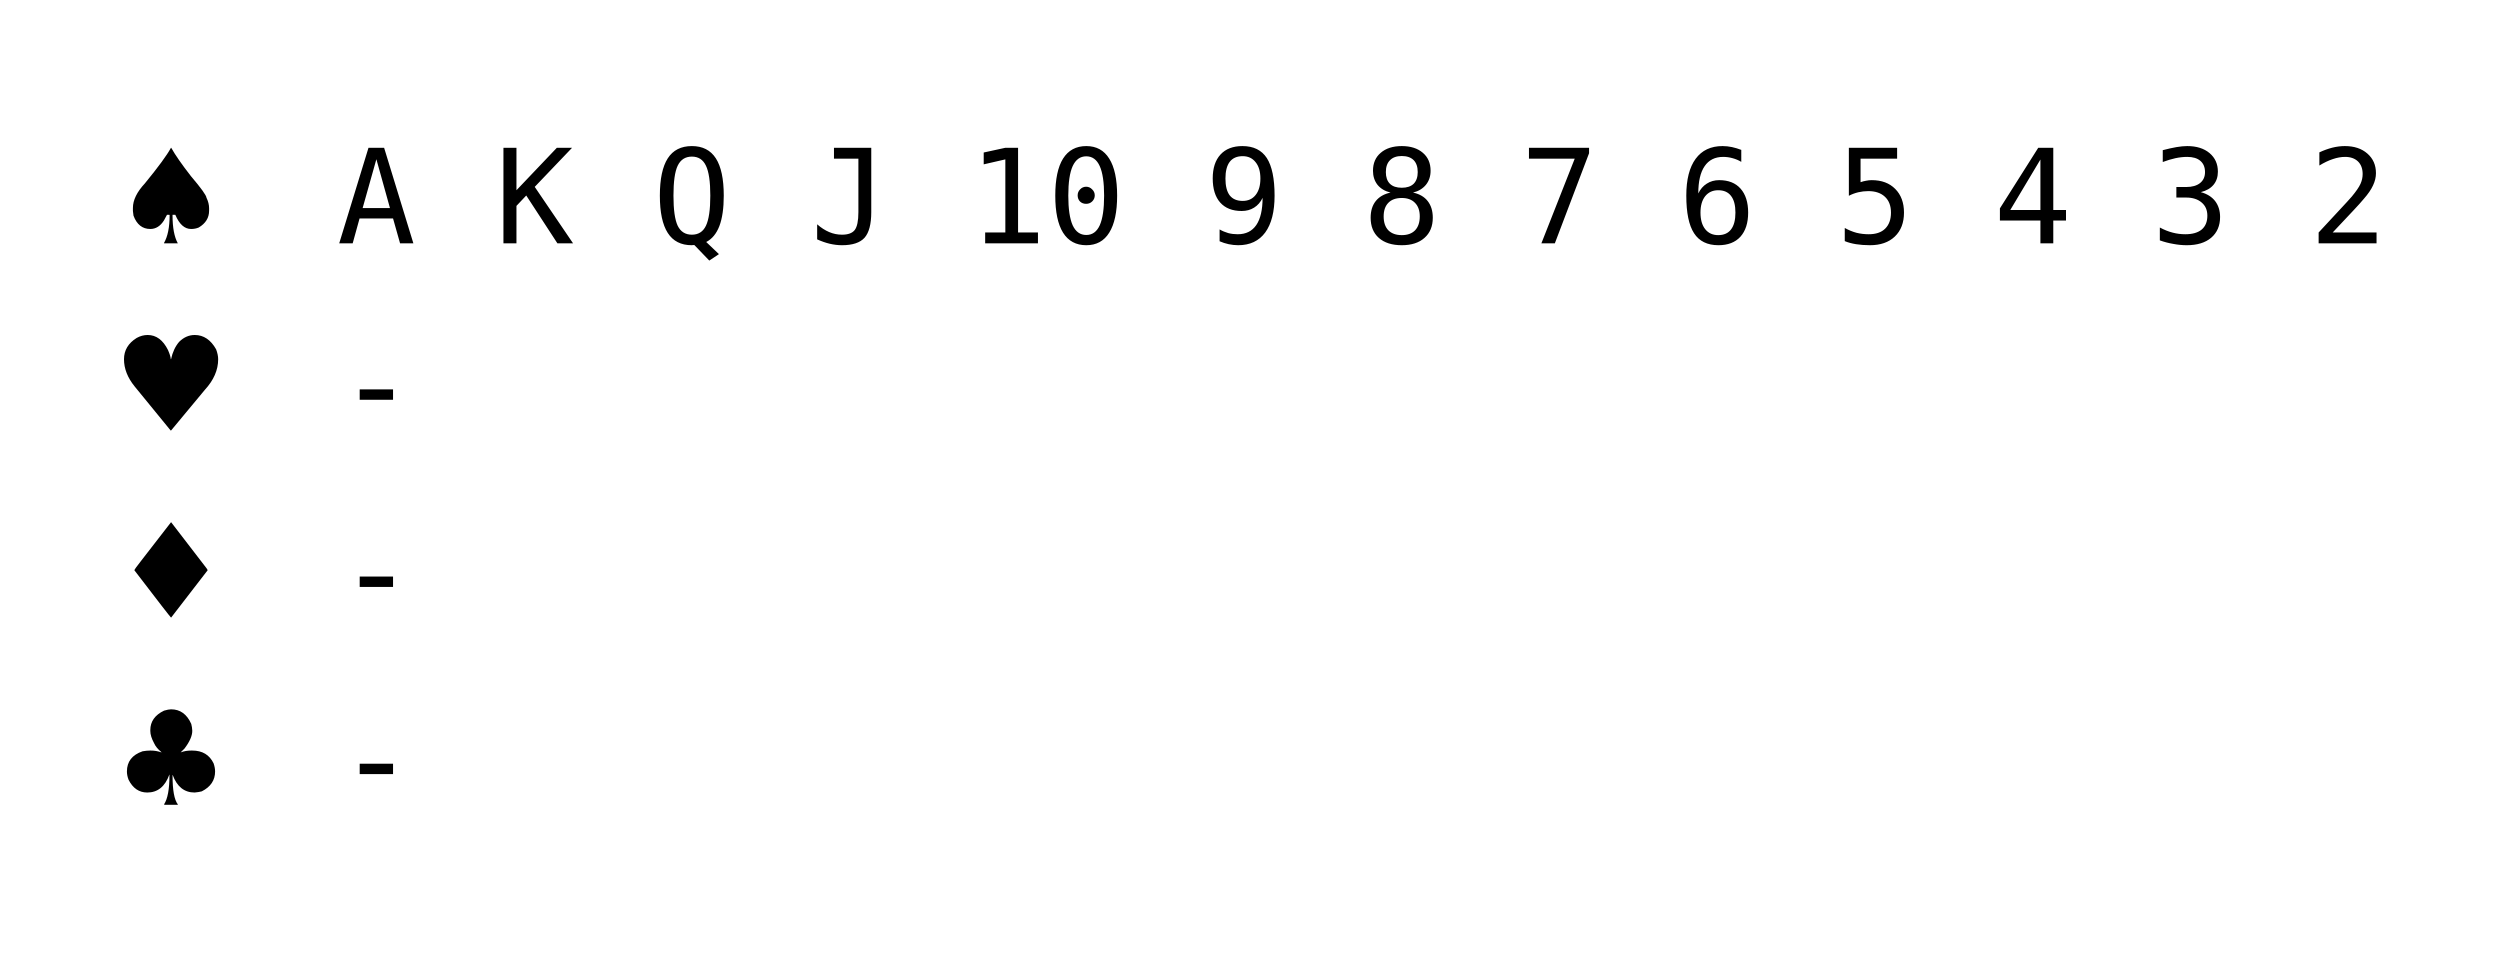
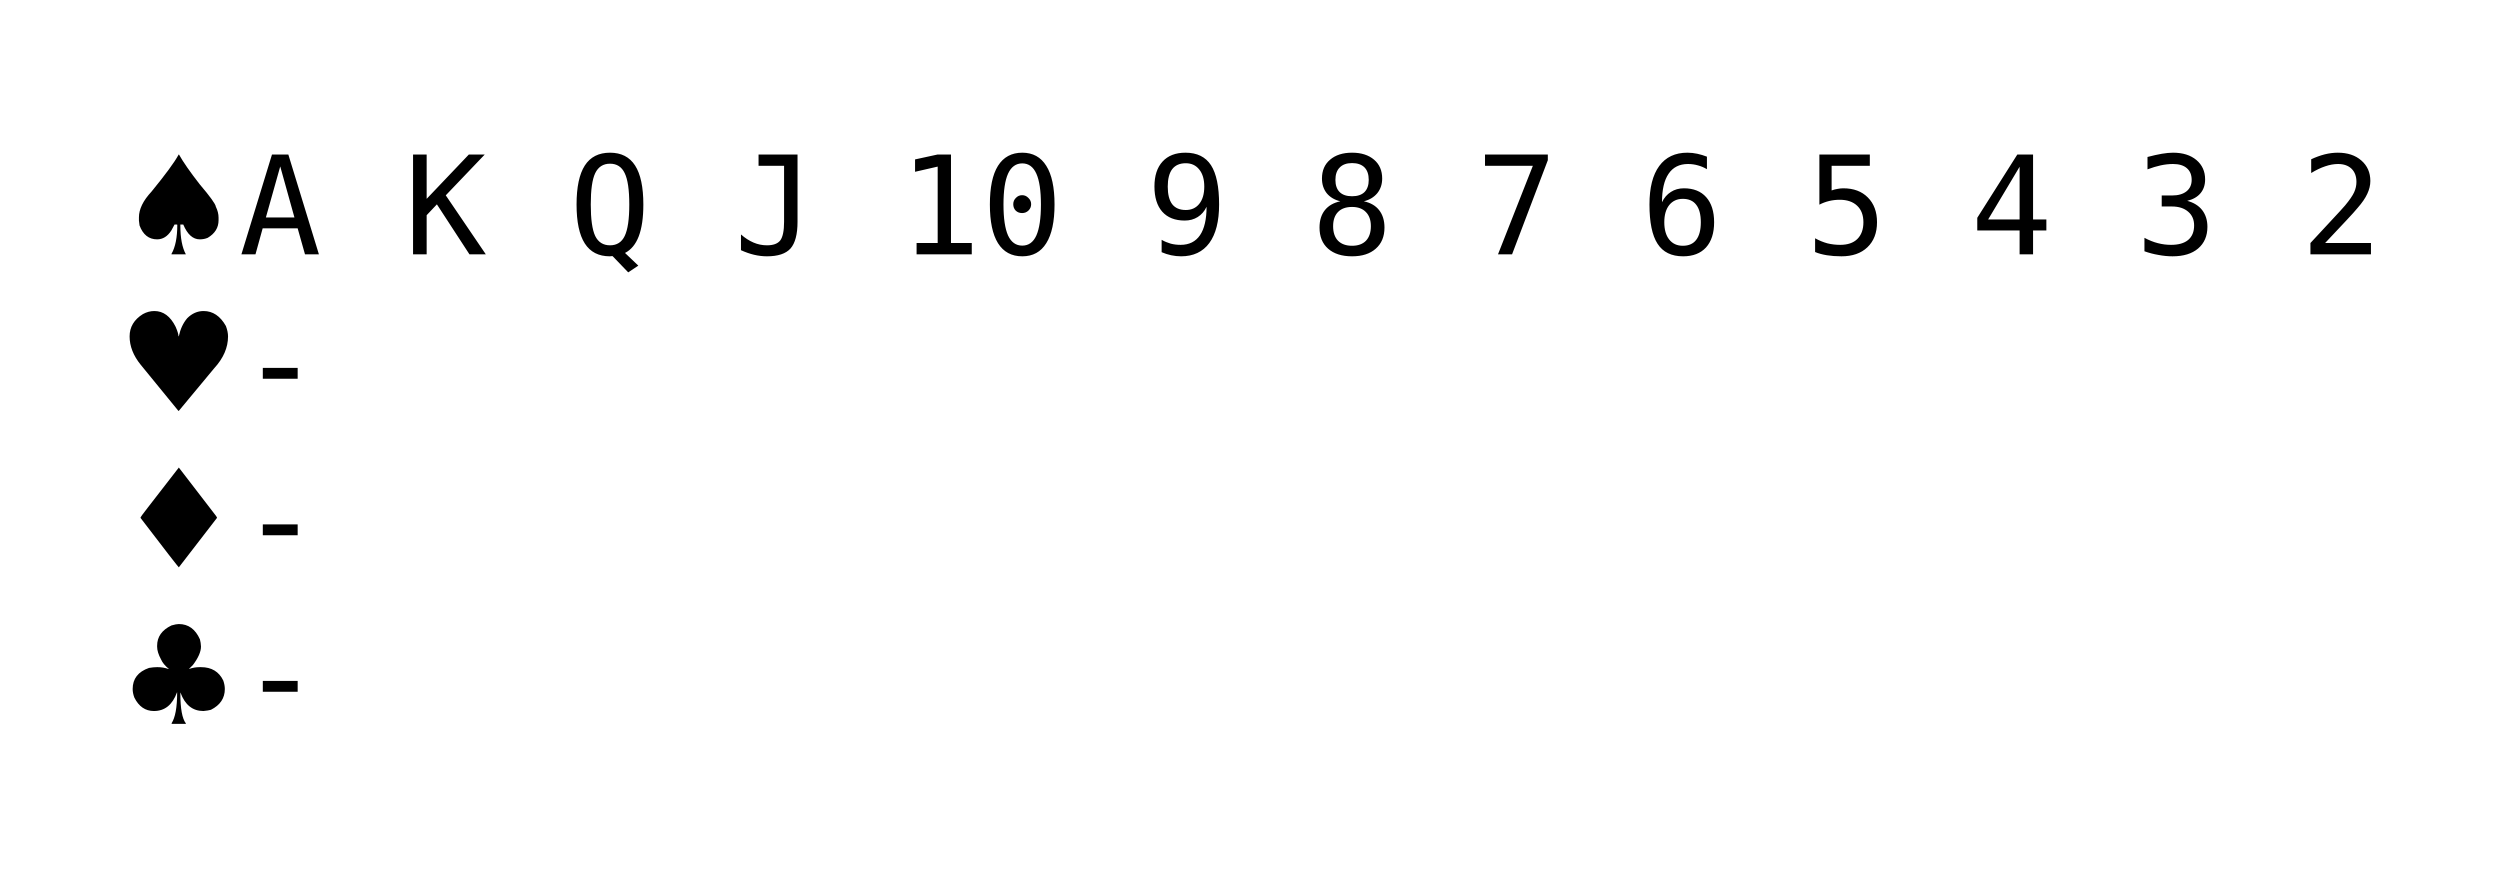
- <svg xmlns="http://www.w3.org/2000/svg" version="1.1" class="bridge-svg" font-family="DejaVu Sans Mono, monospace" font-size="14" letter-spacing="0" word-spacing="0" width="267.146" height="102.2" viewBox="0 0 267.146 102.2" role="img">
+ <svg xmlns="http://www.w3.org/2000/svg" version="1.1" class="bridge-svg" font-family="DejaVu Sans Mono, monospace" font-size="14" letter-spacing="0" word-spacing="0" width="255.575" height="90.2" viewBox="0 0 255.575 90.2" role="img">
  <g class="bridge-svg-hand bridge-svg-n">
    <text class="bridge-svg-holding" x="12" y="26">
      <tspan class="bridge-svg-suit bridge-svg-s" font-family="DejaVu Sans, sans-serif">♠</tspan>
-       <tspan x="36">A K Q J 10 9 8 7 6 5 4 3 2</tspan>
+       <tspan x="24.429">A K Q J 10 9 8 7 6 5 4 3 2</tspan>
    </text>
-     <text class="bridge-svg-holding" x="12" y="46">
+     <text class="bridge-svg-holding" x="12" y="42">
      <tspan class="bridge-svg-suit bridge-svg-h" font-family="DejaVu Sans, sans-serif">♥</tspan>
-       <tspan x="36">-</tspan>
+       <tspan x="24.429">-</tspan>
    </text>
-     <text class="bridge-svg-holding" x="12" y="66">
+     <text class="bridge-svg-holding" x="12" y="58">
      <tspan class="bridge-svg-suit bridge-svg-d" font-family="DejaVu Sans, sans-serif">♦</tspan>
-       <tspan x="36">-</tspan>
+       <tspan x="24.429">-</tspan>
    </text>
-     <text class="bridge-svg-holding" x="12" y="86">
+     <text class="bridge-svg-holding" x="12" y="74">
      <tspan class="bridge-svg-suit bridge-svg-c" font-family="DejaVu Sans, sans-serif">♣</tspan>
-       <tspan x="36">-</tspan>
+       <tspan x="24.429">-</tspan>
    </text>
  </g>
</svg>
